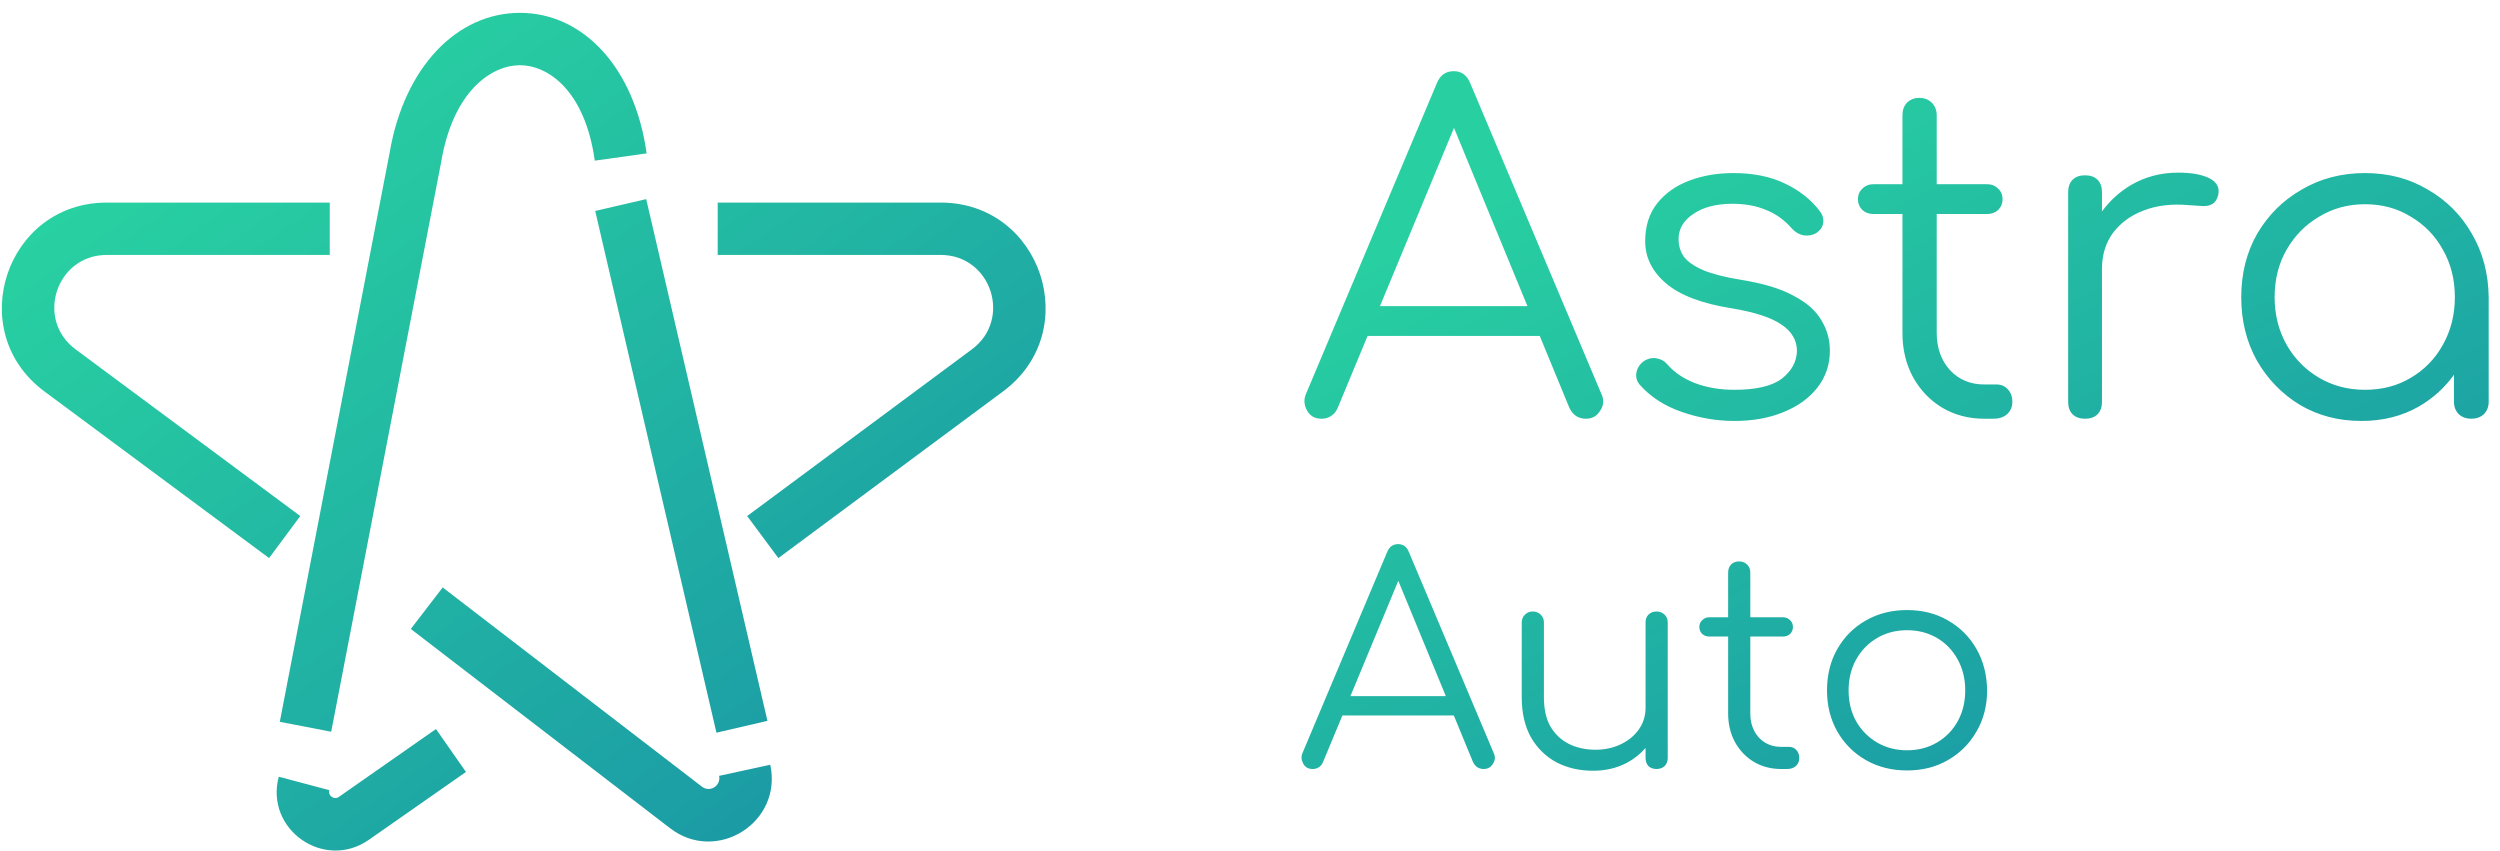
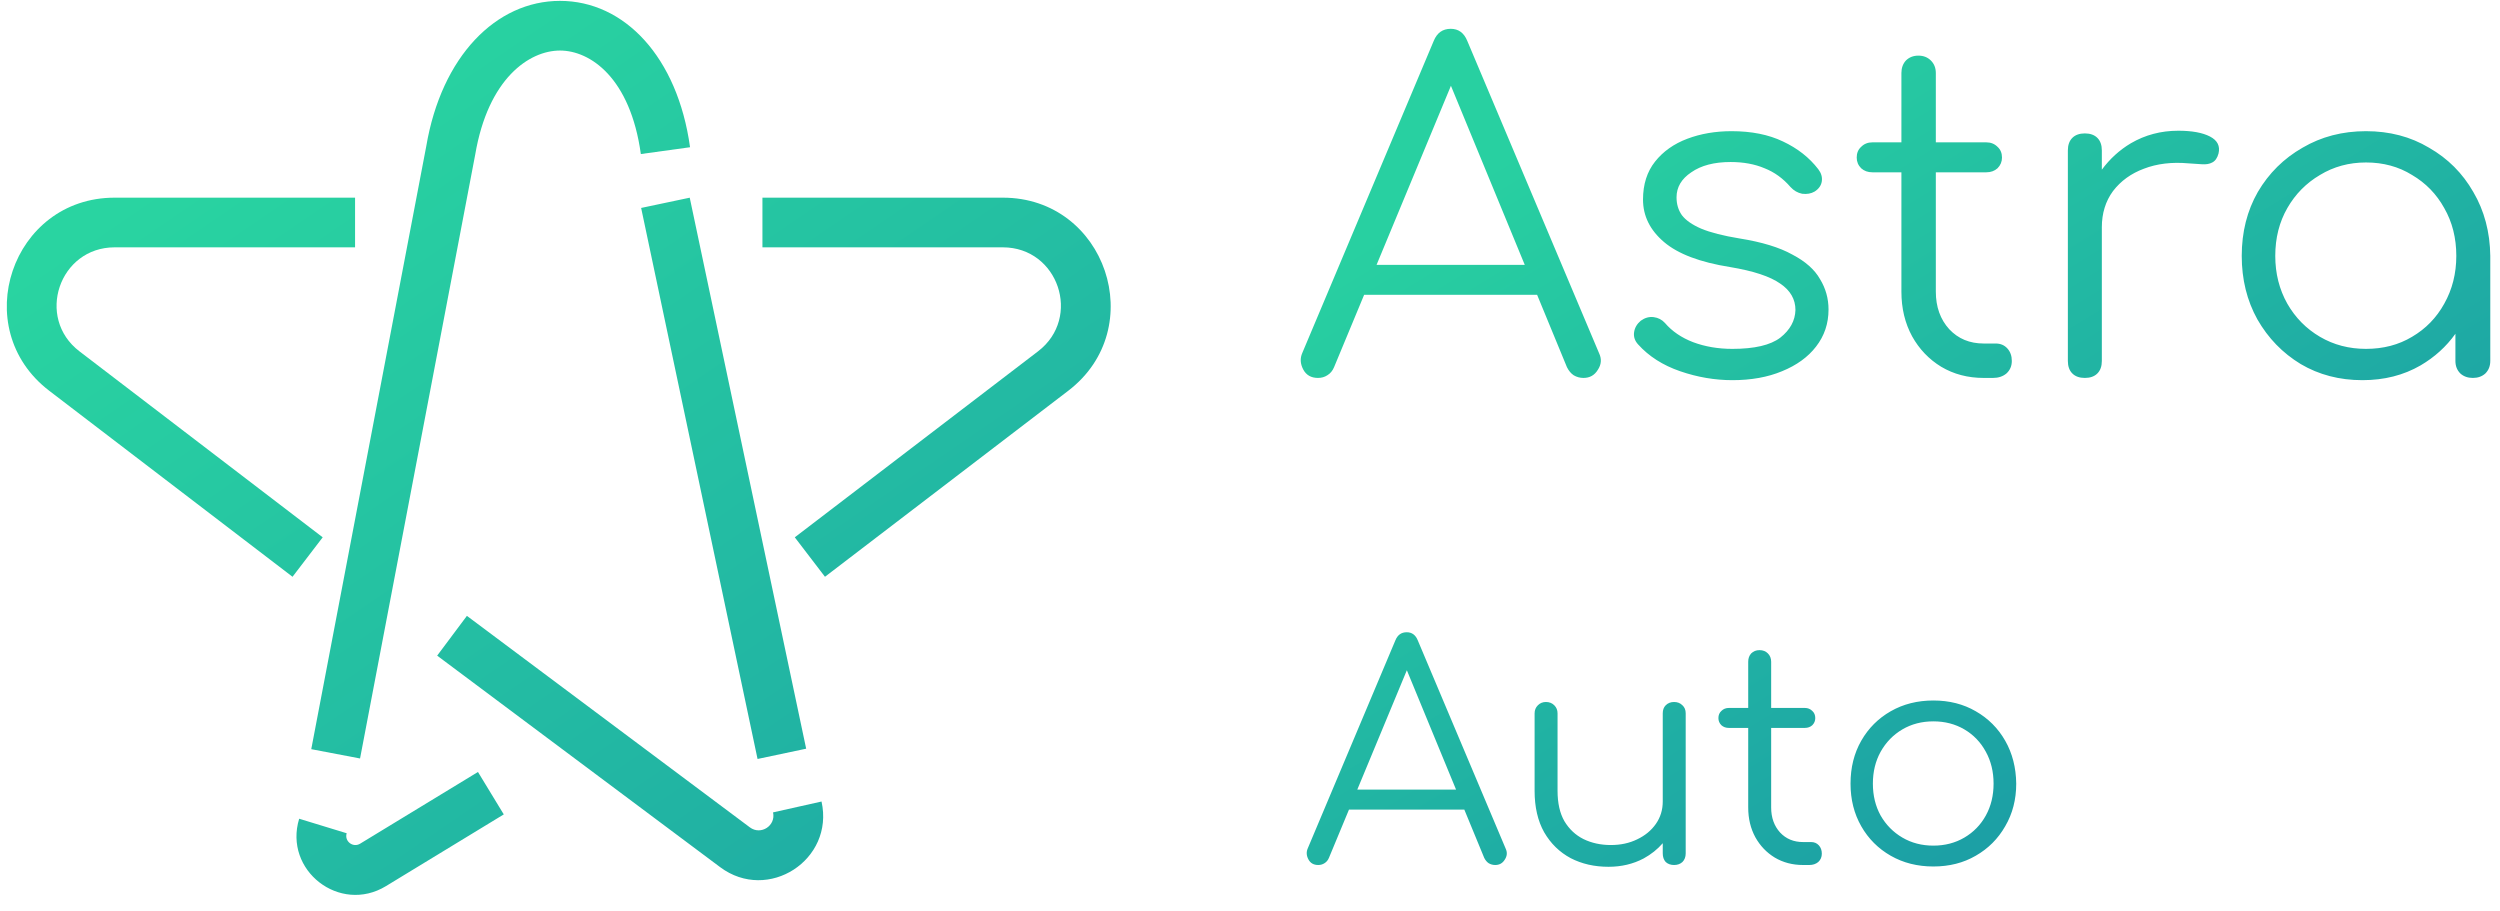
- <svg xmlns="http://www.w3.org/2000/svg" width="191" height="65" viewBox="0 0 191 65" fill="none">
-   <path fill-rule="evenodd" clip-rule="evenodd" d="M33.712 12.334C34.642 6.892 37.593 4.982 39.721 4.982C41.817 4.982 44.682 6.848 45.441 12.274L49.403 11.72C48.481 5.126 44.532 0.982 39.721 0.982C34.948 0.982 30.902 5.073 29.773 11.639L21.377 55.147L25.304 55.905L33.705 12.376L33.709 12.355L33.712 12.334ZM45.474 16.117L54.736 55.978L58.632 55.073L49.37 15.212L45.474 16.117ZM3.389 29.902C-2.803 25.309 0.446 15.477 8.155 15.477H25.193V19.477H8.155C4.301 19.477 2.676 24.393 5.772 26.689L22.941 39.425L20.558 42.637L3.389 29.902ZM71.87 15.477C79.579 15.477 82.828 25.309 76.636 29.902L59.467 42.637L57.084 39.425L74.253 26.689C77.349 24.393 75.724 19.477 71.87 19.477H54.832V15.477H71.87ZM35.599 58.977L28.184 64.159C24.764 66.548 20.224 63.371 21.297 59.34L25.162 60.369C25.125 60.508 25.143 60.597 25.167 60.66C25.197 60.734 25.257 60.816 25.349 60.88C25.441 60.944 25.537 60.972 25.618 60.975C25.685 60.977 25.774 60.963 25.893 60.88L33.308 55.698L35.599 58.977ZM51.195 63.277L31.385 48.052L33.822 44.881L53.632 60.105C54.241 60.573 55.103 60.027 54.939 59.276L58.848 58.425C59.805 62.819 54.76 66.017 51.195 63.277Z" fill="url(#paint0_linear_149_16)" />
-   <path fill-rule="evenodd" clip-rule="evenodd" d="M99.849 31.345C100.075 31.776 100.449 31.991 100.97 31.991C101.242 31.991 101.48 31.923 101.684 31.787C101.911 31.651 102.081 31.447 102.194 31.175L104.482 25.667H117.638L119.908 31.175C120.044 31.447 120.214 31.651 120.418 31.787C120.645 31.923 120.894 31.991 121.166 31.991C121.642 31.991 122.005 31.787 122.254 31.379C122.526 30.971 122.56 30.552 122.356 30.121L112.326 6.355C112.077 5.743 111.658 5.437 111.068 5.437C110.456 5.437 110.026 5.743 109.776 6.355L99.781 30.087C99.599 30.495 99.622 30.914 99.849 31.345ZM116.698 23.389L111.084 9.77L105.428 23.389H116.698ZM128.515 31.481C129.829 31.934 131.155 32.161 132.493 32.161C133.921 32.161 135.179 31.934 136.267 31.481C137.377 31.027 138.239 30.404 138.851 29.611C139.485 28.795 139.803 27.854 139.803 26.789C139.803 25.95 139.587 25.18 139.157 24.477C138.749 23.752 138.046 23.128 137.049 22.607C136.074 22.063 134.737 21.655 133.037 21.383C131.79 21.179 130.815 20.93 130.113 20.635C129.433 20.34 128.945 20 128.651 19.615C128.379 19.23 128.243 18.776 128.243 18.255C128.243 17.484 128.617 16.849 129.365 16.351C130.113 15.829 131.11 15.569 132.357 15.569C133.331 15.569 134.193 15.727 134.941 16.045C135.689 16.34 136.346 16.816 136.913 17.473C137.162 17.745 137.457 17.915 137.797 17.983C138.159 18.028 138.477 17.971 138.749 17.813C139.066 17.609 139.247 17.348 139.293 17.031C139.338 16.713 139.247 16.407 139.021 16.113C138.341 15.229 137.445 14.526 136.335 14.005C135.247 13.483 133.943 13.223 132.425 13.223C131.201 13.223 130.079 13.415 129.059 13.801C128.039 14.186 127.223 14.764 126.611 15.535C125.999 16.305 125.693 17.269 125.693 18.425C125.693 19.672 126.225 20.748 127.291 21.655C128.356 22.561 130.033 23.196 132.323 23.559C134.091 23.854 135.36 24.273 136.131 24.817C136.901 25.338 137.287 26.007 137.287 26.823C137.264 27.639 136.879 28.341 136.131 28.931C135.383 29.497 134.17 29.781 132.493 29.781C131.405 29.781 130.407 29.611 129.501 29.271C128.617 28.931 127.903 28.444 127.359 27.809C127.132 27.559 126.849 27.412 126.509 27.367C126.169 27.322 125.84 27.412 125.523 27.639C125.228 27.888 125.058 28.183 125.013 28.523C124.967 28.863 125.069 29.169 125.319 29.441C126.135 30.348 127.2 31.027 128.515 31.481ZM148.373 31.141C149.325 31.707 150.401 31.991 151.603 31.991H152.317C152.725 31.991 153.065 31.878 153.337 31.651C153.609 31.401 153.745 31.084 153.745 30.699C153.745 30.314 153.631 29.996 153.405 29.747C153.178 29.497 152.883 29.373 152.521 29.373H151.603C150.537 29.373 149.665 29.01 148.985 28.285C148.305 27.537 147.965 26.585 147.965 25.429V16.351H151.807C152.147 16.351 152.43 16.249 152.657 16.045C152.883 15.818 152.997 15.546 152.997 15.229C152.997 14.889 152.883 14.617 152.657 14.413C152.43 14.186 152.147 14.073 151.807 14.073H147.965V8.803C147.965 8.417 147.84 8.1 147.591 7.851C147.341 7.601 147.024 7.477 146.639 7.477C146.253 7.477 145.936 7.601 145.687 7.851C145.46 8.1 145.347 8.417 145.347 8.803V14.073H143.137C142.797 14.073 142.513 14.186 142.287 14.413C142.06 14.617 141.947 14.889 141.947 15.229C141.947 15.546 142.06 15.818 142.287 16.045C142.513 16.249 142.797 16.351 143.137 16.351H145.347V25.429C145.347 26.698 145.619 27.831 146.163 28.829C146.707 29.803 147.443 30.574 148.373 31.141ZM160.591 20.533V30.699C160.591 31.107 160.477 31.424 160.251 31.651C160.024 31.878 159.707 31.991 159.299 31.991C158.891 31.991 158.573 31.878 158.347 31.651C158.12 31.424 158.007 31.107 158.007 30.699V14.685C158.007 14.277 158.12 13.96 158.347 13.733C158.573 13.506 158.891 13.393 159.299 13.393C159.707 13.393 160.024 13.506 160.251 13.733C160.477 13.96 160.591 14.277 160.591 14.685V16.152C161.201 15.325 161.937 14.655 162.801 14.141C163.889 13.506 165.09 13.189 166.405 13.189C167.447 13.189 168.252 13.336 168.819 13.631C169.385 13.925 169.601 14.356 169.465 14.923C169.374 15.263 169.215 15.489 168.989 15.603C168.785 15.716 168.524 15.761 168.207 15.739C167.912 15.716 167.572 15.694 167.187 15.671C165.917 15.557 164.784 15.694 163.787 16.079C162.812 16.442 162.03 17.008 161.441 17.779C160.874 18.549 160.591 19.468 160.591 20.533ZM175.719 30.937C177.102 31.753 178.666 32.161 180.411 32.161C182.066 32.161 183.539 31.787 184.831 31.039C185.904 30.41 186.788 29.608 187.483 28.632V30.699C187.483 31.084 187.608 31.401 187.857 31.651C188.107 31.878 188.424 31.991 188.809 31.991C189.195 31.991 189.512 31.878 189.761 31.651C190.011 31.401 190.135 31.084 190.135 30.699V22.709C190.113 20.895 189.682 19.275 188.843 17.847C188.027 16.419 186.905 15.297 185.477 14.481C184.072 13.642 182.474 13.223 180.683 13.223C178.893 13.223 177.283 13.642 175.855 14.481C174.427 15.297 173.294 16.419 172.455 17.847C171.639 19.275 171.231 20.895 171.231 22.709C171.231 24.5 171.628 26.109 172.421 27.537C173.237 28.965 174.337 30.098 175.719 30.937ZM184.185 28.863C183.165 29.475 181.998 29.781 180.683 29.781C179.391 29.781 178.224 29.475 177.181 28.863C176.139 28.251 175.311 27.412 174.699 26.347C174.087 25.259 173.781 24.046 173.781 22.709C173.781 21.349 174.087 20.136 174.699 19.071C175.311 18.006 176.139 17.167 177.181 16.555C178.224 15.92 179.391 15.603 180.683 15.603C181.998 15.603 183.165 15.92 184.185 16.555C185.228 17.167 186.044 18.006 186.633 19.071C187.245 20.136 187.551 21.349 187.551 22.709C187.551 24.046 187.245 25.259 186.633 26.347C186.044 27.412 185.228 28.251 184.185 28.863ZM99.561 58.334C99.707 58.613 99.949 58.752 100.286 58.752C100.462 58.752 100.616 58.709 100.748 58.62C100.895 58.532 101.005 58.401 101.078 58.224L102.559 54.66H111.071L112.54 58.224C112.628 58.401 112.738 58.532 112.87 58.62C113.017 58.709 113.178 58.752 113.354 58.752C113.662 58.752 113.897 58.62 114.058 58.356C114.234 58.093 114.256 57.821 114.124 57.542L107.634 42.164C107.473 41.769 107.202 41.571 106.82 41.571C106.424 41.571 106.146 41.769 105.984 42.164L99.516 57.52C99.399 57.785 99.414 58.056 99.561 58.334ZM110.463 53.187L106.83 44.374L103.171 53.187H110.463ZM118.923 58.246C119.745 58.672 120.676 58.885 121.717 58.885C122.671 58.885 123.536 58.679 124.313 58.269C124.863 57.967 125.333 57.593 125.721 57.145V57.895C125.721 58.158 125.795 58.371 125.941 58.532C126.103 58.679 126.308 58.752 126.557 58.752C126.807 58.752 127.012 58.679 127.173 58.532C127.335 58.371 127.415 58.158 127.415 57.895V47.554C127.415 47.305 127.335 47.107 127.173 46.961C127.012 46.799 126.807 46.718 126.557 46.718C126.308 46.718 126.103 46.799 125.941 46.961C125.795 47.107 125.721 47.305 125.721 47.554V54.066C125.721 54.682 125.553 55.233 125.215 55.717C124.878 56.2 124.416 56.582 123.829 56.861C123.257 57.139 122.612 57.279 121.893 57.279C121.145 57.279 120.471 57.132 119.869 56.839C119.283 56.545 118.813 56.105 118.461 55.519C118.124 54.932 117.955 54.184 117.955 53.275V47.554C117.955 47.32 117.875 47.122 117.713 46.961C117.552 46.799 117.347 46.718 117.097 46.718C116.863 46.718 116.665 46.799 116.503 46.961C116.342 47.122 116.261 47.32 116.261 47.554V53.275C116.261 54.477 116.496 55.496 116.965 56.333C117.449 57.169 118.102 57.806 118.923 58.246ZM133.988 58.203C134.604 58.569 135.301 58.752 136.078 58.752H136.54C136.804 58.752 137.024 58.679 137.2 58.532C137.376 58.371 137.464 58.166 137.464 57.916C137.464 57.667 137.391 57.462 137.244 57.3C137.097 57.139 136.907 57.059 136.672 57.059H136.078C135.389 57.059 134.824 56.824 134.384 56.355C133.944 55.87 133.724 55.255 133.724 54.507V48.633H136.21C136.43 48.633 136.613 48.566 136.76 48.434C136.907 48.288 136.98 48.112 136.98 47.907C136.98 47.687 136.907 47.511 136.76 47.379C136.613 47.232 136.43 47.158 136.21 47.158H133.724V43.748C133.724 43.499 133.643 43.294 133.482 43.133C133.321 42.971 133.115 42.891 132.866 42.891C132.617 42.891 132.411 42.971 132.25 43.133C132.103 43.294 132.03 43.499 132.03 43.748V47.158H130.6C130.38 47.158 130.197 47.232 130.05 47.379C129.903 47.511 129.83 47.687 129.83 47.907C129.83 48.112 129.903 48.288 130.05 48.434C130.197 48.566 130.38 48.633 130.6 48.633H132.03V54.507C132.03 55.328 132.206 56.061 132.558 56.706C132.91 57.337 133.387 57.836 133.988 58.203ZM142.553 58.071C143.477 58.599 144.526 58.862 145.699 58.862C146.873 58.862 147.914 58.599 148.823 58.071C149.747 57.542 150.473 56.816 151.001 55.892C151.544 54.968 151.815 53.92 151.815 52.746C151.801 51.559 151.529 50.502 151.001 49.578C150.473 48.654 149.747 47.928 148.823 47.401C147.914 46.873 146.873 46.608 145.699 46.608C144.526 46.608 143.477 46.873 142.553 47.401C141.629 47.928 140.903 48.654 140.375 49.578C139.847 50.502 139.583 51.559 139.583 52.746C139.583 53.92 139.847 54.968 140.375 55.892C140.903 56.816 141.629 57.542 142.553 58.071ZM147.987 56.728C147.313 57.124 146.55 57.322 145.699 57.322C144.849 57.322 144.086 57.124 143.411 56.728C142.737 56.333 142.201 55.79 141.805 55.1C141.424 54.411 141.233 53.627 141.233 52.746C141.233 51.867 141.424 51.082 141.805 50.392C142.201 49.688 142.737 49.139 143.411 48.742C144.086 48.346 144.849 48.148 145.699 48.148C146.55 48.148 147.313 48.346 147.987 48.742C148.662 49.139 149.19 49.688 149.571 50.392C149.953 51.082 150.143 51.867 150.143 52.746C150.143 53.627 149.953 54.411 149.571 55.1C149.19 55.79 148.662 56.333 147.987 56.728Z" fill="url(#paint1_linear_149_16)" />
+ <svg xmlns="http://www.w3.org/2000/svg" width="151" height="55" viewBox="0 0 151 55" fill="none">
+   <path fill-rule="evenodd" clip-rule="evenodd" d="M28.701 9.348C29.481 4.73 31.973 3.053 33.823 3.053C35.649 3.053 38.071 4.697 38.707 9.304L41.679 8.893C40.925 3.439 37.711 0.053 33.823 0.053C29.964 0.053 26.668 3.399 25.746 8.833L18.8 45.25L21.747 45.812L28.695 9.379L28.698 9.364L28.701 9.348ZM38.725 12.56L45.756 45.842L48.692 45.221L41.66 11.94L38.725 12.56ZM2.975 23.603C-1.963 19.827 0.707 11.939 6.923 11.939H21.446V14.939H6.923C3.576 14.939 2.138 19.186 4.797 21.219L19.491 32.454L17.669 34.837L2.975 23.603ZM60.573 11.939C66.79 11.939 69.46 19.827 64.521 23.603L49.828 34.837L48.005 32.454L62.699 21.219C65.358 19.186 63.92 14.939 60.573 14.939H46.051V11.939H60.573ZM30.428 49.19L23.311 53.522C20.523 55.218 17.116 52.572 18.07 49.451L20.939 50.328C20.791 50.812 21.319 51.221 21.751 50.959L28.869 46.627L30.428 49.19ZM43.497 52.376L26.405 39.601L28.201 37.198L45.293 49.973C45.954 50.467 46.872 49.873 46.692 49.068L49.62 48.412C50.408 51.935 46.389 54.538 43.497 52.376Z" fill="url(#paint0_linear_149_16)" />
+   <path fill-rule="evenodd" clip-rule="evenodd" d="M78.714 22.314C78.894 22.656 79.191 22.827 79.605 22.827C79.821 22.827 80.01 22.773 80.172 22.665C80.352 22.557 80.487 22.395 80.577 22.179L82.394 17.805H92.841L94.644 22.179C94.752 22.395 94.887 22.557 95.049 22.665C95.229 22.773 95.427 22.827 95.643 22.827C96.021 22.827 96.309 22.665 96.507 22.341C96.723 22.017 96.75 21.684 96.588 21.342L88.623 2.469C88.425 1.983 88.092 1.74 87.624 1.74C87.138 1.74 86.796 1.983 86.598 2.469L78.66 21.315C78.516 21.639 78.534 21.972 78.714 22.314ZM92.095 15.996L87.636 5.181L83.145 15.996H92.095ZM101.479 22.422C102.523 22.782 103.576 22.962 104.638 22.962C105.772 22.962 106.771 22.782 107.635 22.422C108.517 22.062 109.201 21.567 109.687 20.937C110.191 20.289 110.443 19.542 110.443 18.696C110.443 18.03 110.272 17.418 109.93 16.86C109.606 16.284 109.048 15.789 108.256 15.375C107.482 14.943 106.42 14.619 105.07 14.403C104.08 14.241 103.306 14.043 102.748 13.809C102.208 13.575 101.821 13.305 101.587 12.999C101.371 12.693 101.263 12.333 101.263 11.919C101.263 11.307 101.56 10.803 102.154 10.407C102.748 9.993 103.54 9.786 104.53 9.786C105.304 9.786 105.988 9.912 106.582 10.164C107.176 10.398 107.698 10.776 108.148 11.298C108.346 11.514 108.58 11.649 108.85 11.703C109.138 11.739 109.39 11.694 109.606 11.568C109.858 11.406 110.002 11.199 110.038 10.947C110.074 10.695 110.002 10.452 109.822 10.218C109.282 9.516 108.571 8.958 107.689 8.544C106.825 8.13 105.79 7.923 104.584 7.923C103.612 7.923 102.721 8.076 101.911 8.382C101.101 8.688 100.453 9.147 99.967 9.759C99.481 10.371 99.238 11.136 99.238 12.054C99.238 13.044 99.661 13.899 100.507 14.619C101.353 15.339 102.685 15.843 104.503 16.131C105.907 16.365 106.915 16.698 107.527 17.13C108.139 17.544 108.445 18.075 108.445 18.723C108.427 19.371 108.121 19.929 107.527 20.397C106.933 20.847 105.97 21.072 104.638 21.072C103.774 21.072 102.982 20.937 102.262 20.667C101.56 20.397 100.993 20.01 100.561 19.506C100.381 19.308 100.156 19.191 99.886 19.155C99.616 19.119 99.355 19.191 99.103 19.371C98.869 19.569 98.734 19.803 98.698 20.073C98.662 20.343 98.743 20.586 98.941 20.802C99.589 21.522 100.435 22.062 101.479 22.422ZM117.248 22.152C118.004 22.602 118.859 22.827 119.813 22.827H120.38C120.704 22.827 120.974 22.737 121.19 22.557C121.406 22.359 121.514 22.107 121.514 21.801C121.514 21.495 121.424 21.243 121.244 21.045C121.064 20.847 120.83 20.748 120.542 20.748H119.813C118.967 20.748 118.274 20.46 117.734 19.884C117.194 19.29 116.924 18.534 116.924 17.616V10.407H119.975C120.245 10.407 120.47 10.326 120.65 10.164C120.83 9.984 120.92 9.768 120.92 9.516C120.92 9.246 120.83 9.03 120.65 8.868C120.47 8.688 120.245 8.598 119.975 8.598H116.924V4.413C116.924 4.107 116.825 3.855 116.627 3.657C116.429 3.459 116.177 3.36 115.871 3.36C115.565 3.36 115.313 3.459 115.115 3.657C114.935 3.855 114.845 4.107 114.845 4.413V8.598H113.09C112.82 8.598 112.595 8.688 112.415 8.868C112.235 9.03 112.145 9.246 112.145 9.516C112.145 9.768 112.235 9.984 112.415 10.164C112.595 10.326 112.82 10.407 113.09 10.407H114.845V17.616C114.845 18.624 115.061 19.524 115.493 20.316C115.925 21.09 116.51 21.702 117.248 22.152ZM126.951 13.728V21.801C126.951 22.125 126.861 22.377 126.681 22.557C126.501 22.737 126.249 22.827 125.925 22.827C125.601 22.827 125.349 22.737 125.169 22.557C124.989 22.377 124.899 22.125 124.899 21.801V9.084C124.899 8.76 124.989 8.508 125.169 8.328C125.349 8.148 125.601 8.058 125.925 8.058C126.249 8.058 126.501 8.148 126.681 8.328C126.861 8.508 126.951 8.76 126.951 9.084V10.249C127.435 9.593 128.02 9.06 128.706 8.652C129.57 8.148 130.524 7.896 131.568 7.896C132.396 7.896 133.035 8.013 133.485 8.247C133.935 8.481 134.106 8.823 133.998 9.273C133.926 9.543 133.8 9.723 133.62 9.813C133.458 9.903 133.251 9.939 132.999 9.921C132.765 9.903 132.495 9.885 132.189 9.867C131.181 9.777 130.281 9.885 129.489 10.191C128.715 10.479 128.094 10.929 127.626 11.541C127.176 12.153 126.951 12.882 126.951 13.728ZM138.965 21.99C140.063 22.638 141.305 22.962 142.691 22.962C144.005 22.962 145.175 22.665 146.201 22.071C147.052 21.572 147.754 20.935 148.307 20.16V21.801C148.307 22.107 148.406 22.359 148.604 22.557C148.802 22.737 149.054 22.827 149.36 22.827C149.666 22.827 149.918 22.737 150.116 22.557C150.314 22.359 150.413 22.107 150.413 21.801V15.456C150.395 14.016 150.053 12.729 149.387 11.595C148.739 10.461 147.848 9.57 146.714 8.922C145.598 8.256 144.329 7.923 142.907 7.923C141.485 7.923 140.207 8.256 139.073 8.922C137.939 9.57 137.039 10.461 136.373 11.595C135.725 12.729 135.401 14.016 135.401 15.456C135.401 16.878 135.716 18.156 136.346 19.29C136.994 20.424 137.867 21.324 138.965 21.99ZM145.688 20.343C144.878 20.829 143.951 21.072 142.907 21.072C141.881 21.072 140.954 20.829 140.126 20.343C139.298 19.857 138.641 19.191 138.155 18.345C137.669 17.481 137.426 16.518 137.426 15.456C137.426 14.376 137.669 13.413 138.155 12.567C138.641 11.721 139.298 11.055 140.126 10.569C140.954 10.065 141.881 9.813 142.907 9.813C143.951 9.813 144.878 10.065 145.688 10.569C146.516 11.055 147.164 11.721 147.632 12.567C148.118 13.413 148.361 14.376 148.361 15.456C148.361 16.518 148.118 17.481 147.632 18.345C147.164 19.191 146.516 19.857 145.688 20.343ZM79.026 51.904C79.146 52.132 79.344 52.246 79.62 52.246C79.764 52.246 79.89 52.21 79.998 52.138C80.118 52.066 80.208 51.958 80.268 51.814L81.479 48.898H88.444L89.646 51.814C89.718 51.958 89.808 52.066 89.916 52.138C90.036 52.21 90.168 52.246 90.312 52.246C90.564 52.246 90.756 52.138 90.888 51.922C91.032 51.706 91.05 51.484 90.942 51.256L85.632 38.674C85.5 38.35 85.278 38.188 84.966 38.188C84.642 38.188 84.414 38.35 84.282 38.674L78.99 51.238C78.894 51.454 78.906 51.676 79.026 51.904ZM87.946 47.692L84.974 40.482L81.98 47.692H87.946ZM94.868 51.832C95.54 52.18 96.302 52.354 97.154 52.354C97.934 52.354 98.642 52.186 99.278 51.85C99.728 51.603 100.112 51.297 100.43 50.93V51.544C100.43 51.76 100.49 51.934 100.61 52.066C100.742 52.186 100.91 52.246 101.114 52.246C101.318 52.246 101.486 52.186 101.618 52.066C101.75 51.934 101.816 51.76 101.816 51.544V43.084C101.816 42.88 101.75 42.718 101.618 42.598C101.486 42.466 101.318 42.4 101.114 42.4C100.91 42.4 100.742 42.466 100.61 42.598C100.49 42.718 100.43 42.88 100.43 43.084V48.412C100.43 48.916 100.292 49.366 100.016 49.762C99.74 50.158 99.362 50.47 98.882 50.698C98.414 50.926 97.886 51.04 97.298 51.04C96.686 51.04 96.134 50.92 95.642 50.68C95.162 50.44 94.778 50.08 94.49 49.6C94.214 49.12 94.076 48.508 94.076 47.764V43.084C94.076 42.892 94.01 42.73 93.878 42.598C93.746 42.466 93.578 42.4 93.374 42.4C93.182 42.4 93.02 42.466 92.888 42.598C92.756 42.73 92.69 42.892 92.69 43.084V47.764C92.69 48.748 92.882 49.582 93.266 50.266C93.662 50.95 94.196 51.472 94.868 51.832ZM107.194 51.796C107.698 52.096 108.268 52.246 108.904 52.246H109.282C109.498 52.246 109.678 52.186 109.822 52.066C109.966 51.934 110.038 51.766 110.038 51.562C110.038 51.358 109.978 51.19 109.858 51.058C109.738 50.926 109.582 50.86 109.39 50.86H108.904C108.34 50.86 107.878 50.668 107.518 50.284C107.158 49.888 106.978 49.384 106.978 48.772V43.966H109.012C109.192 43.966 109.342 43.912 109.462 43.804C109.582 43.684 109.642 43.54 109.642 43.372C109.642 43.192 109.582 43.048 109.462 42.94C109.342 42.82 109.192 42.76 109.012 42.76H106.978V39.97C106.978 39.766 106.912 39.598 106.78 39.466C106.648 39.334 106.48 39.268 106.276 39.268C106.072 39.268 105.904 39.334 105.772 39.466C105.652 39.598 105.592 39.766 105.592 39.97V42.76H104.422C104.242 42.76 104.092 42.82 103.972 42.94C103.852 43.048 103.792 43.192 103.792 43.372C103.792 43.54 103.852 43.684 103.972 43.804C104.092 43.912 104.242 43.966 104.422 43.966H105.592V48.772C105.592 49.444 105.736 50.044 106.024 50.572C106.312 51.088 106.702 51.496 107.194 51.796ZM114.202 51.688C114.958 52.12 115.816 52.336 116.776 52.336C117.736 52.336 118.588 52.12 119.332 51.688C120.088 51.256 120.682 50.662 121.114 49.906C121.558 49.15 121.78 48.292 121.78 47.332C121.768 46.36 121.546 45.496 121.114 44.74C120.682 43.984 120.088 43.39 119.332 42.958C118.588 42.526 117.736 42.31 116.776 42.31C115.816 42.31 114.958 42.526 114.202 42.958C113.446 43.39 112.852 43.984 112.42 44.74C111.988 45.496 111.772 46.36 111.772 47.332C111.772 48.292 111.988 49.15 112.42 49.906C112.852 50.662 113.446 51.256 114.202 51.688ZM118.648 50.59C118.096 50.914 117.472 51.076 116.776 51.076C116.08 51.076 115.456 50.914 114.904 50.59C114.352 50.266 113.914 49.822 113.59 49.258C113.278 48.694 113.122 48.052 113.122 47.332C113.122 46.612 113.278 45.97 113.59 45.406C113.914 44.83 114.352 44.38 114.904 44.056C115.456 43.732 116.08 43.57 116.776 43.57C117.472 43.57 118.096 43.732 118.648 44.056C119.2 44.38 119.632 44.83 119.944 45.406C120.256 45.97 120.412 46.612 120.412 47.332C120.412 48.052 120.256 48.694 119.944 49.258C119.632 49.822 119.2 50.266 118.648 50.59Z" fill="url(#paint1_linear_149_16)" />
  <defs>
-     <linearGradient id="paint0_linear_149_16" x1="19.575" y1="0.982" x2="71.551" y2="73.637" gradientUnits="userSpaceOnUse">
+     <linearGradient id="paint0_linear_149_16" x1="26.451" y1="-0.557" x2="86.604" y2="87.506" gradientUnits="userSpaceOnUse">
      <stop stop-color="#29D4A1" />
      <stop offset="1" stop-color="#188EA6" />
    </linearGradient>
-     <linearGradient id="paint1_linear_149_16" x1="132.032" y1="4.994" x2="158.267" y2="56.8" gradientUnits="userSpaceOnUse">
+     <linearGradient id="paint1_linear_149_16" x1="104.271" y1="1.315" x2="132.059" y2="46.75" gradientUnits="userSpaceOnUse">
      <stop stop-color="#28D0A1" />
      <stop offset="1" stop-color="#1B9DA5" />
    </linearGradient>
  </defs>
</svg>
